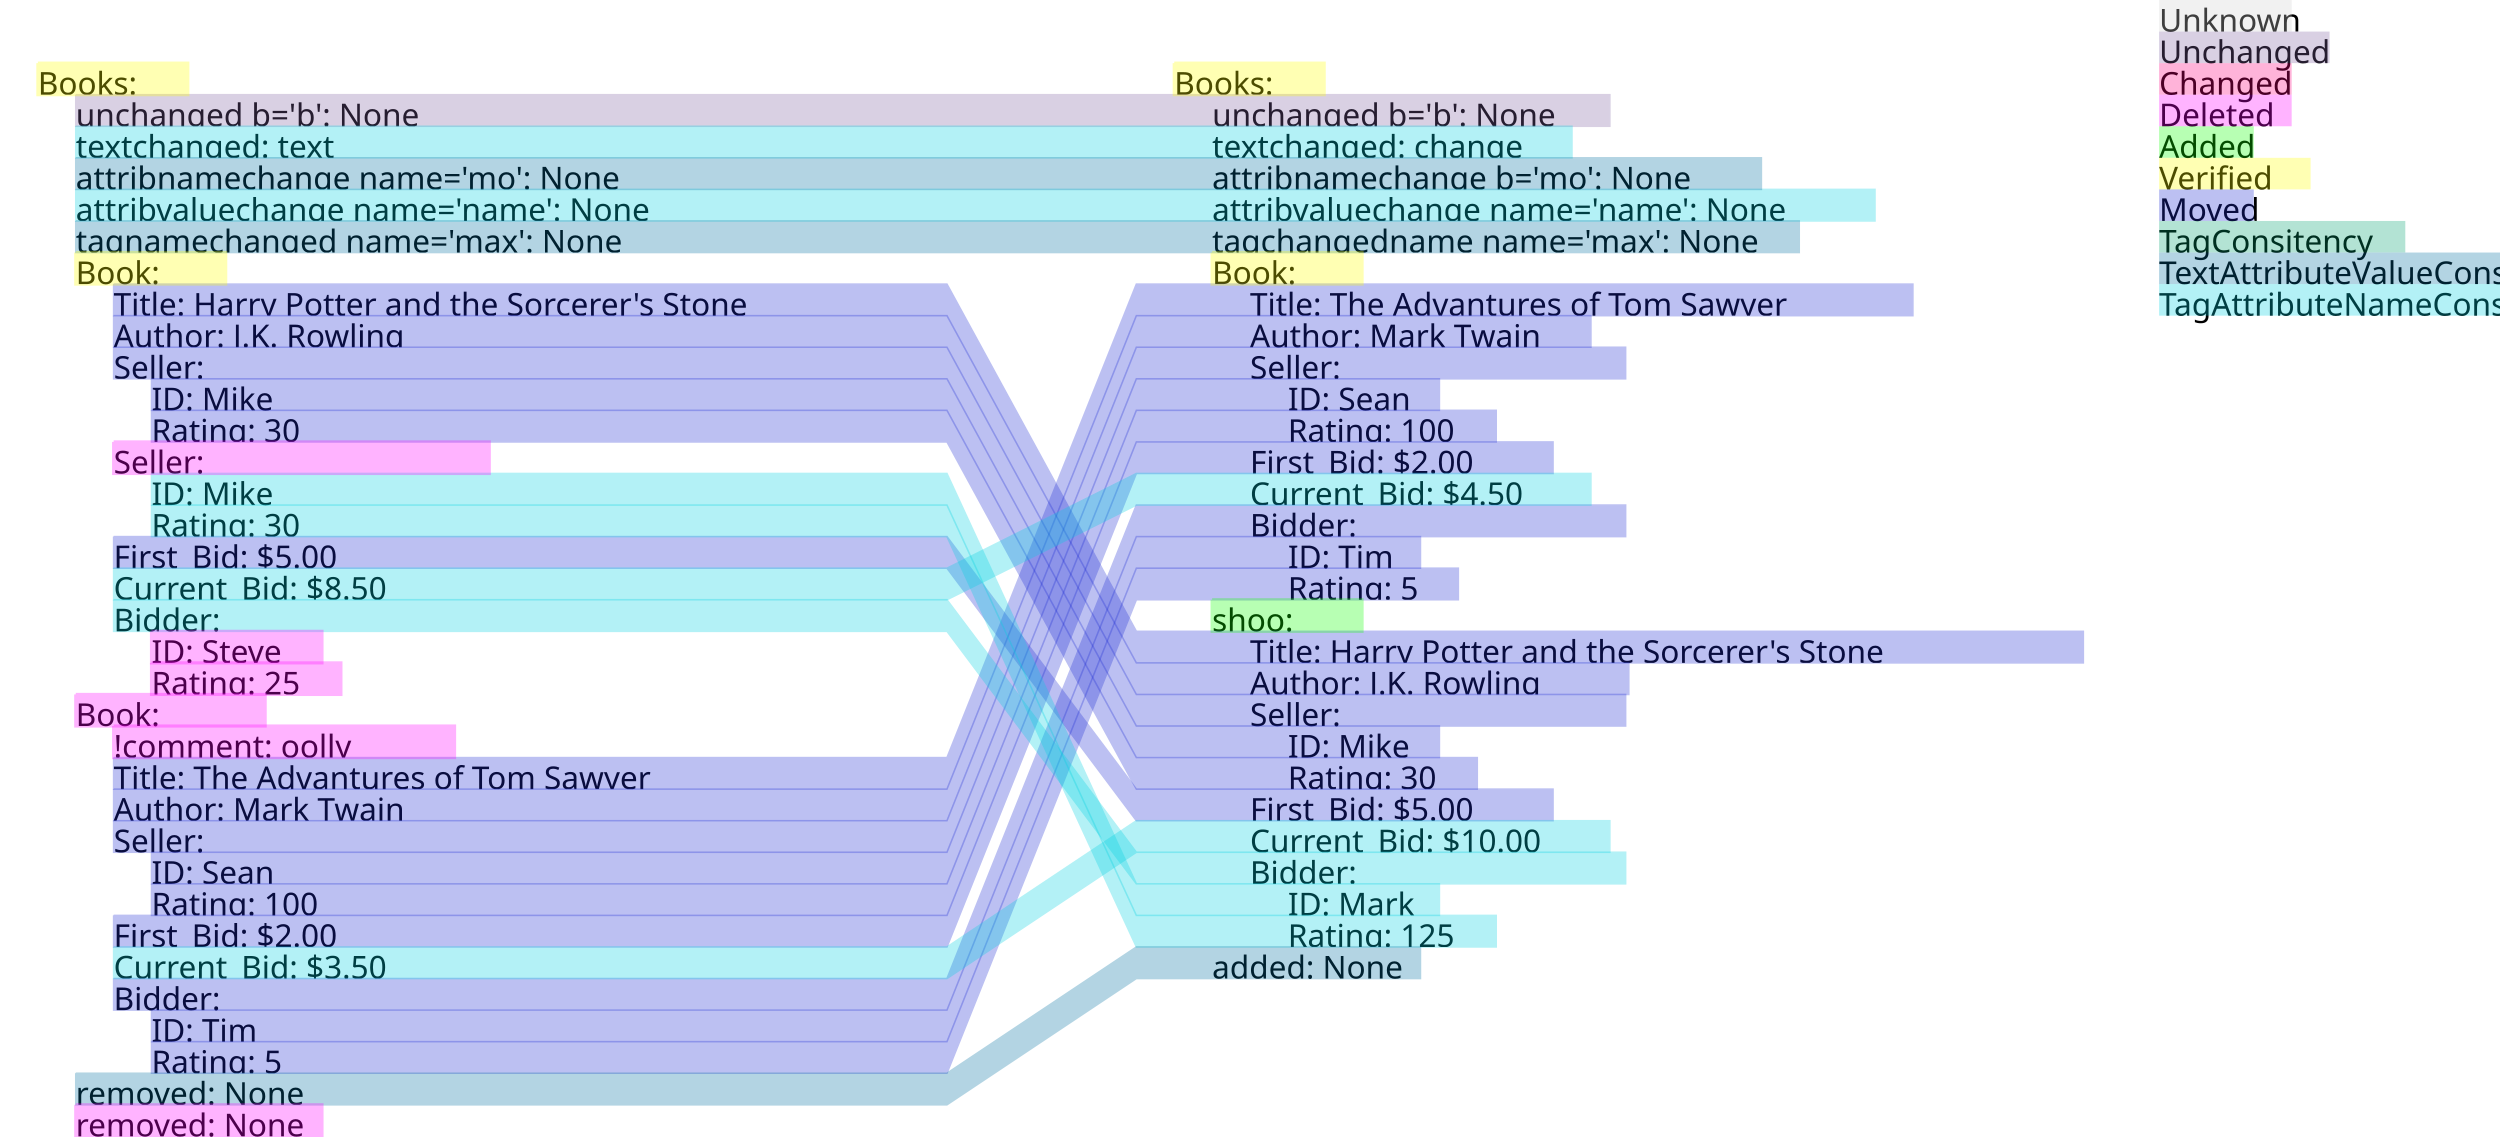
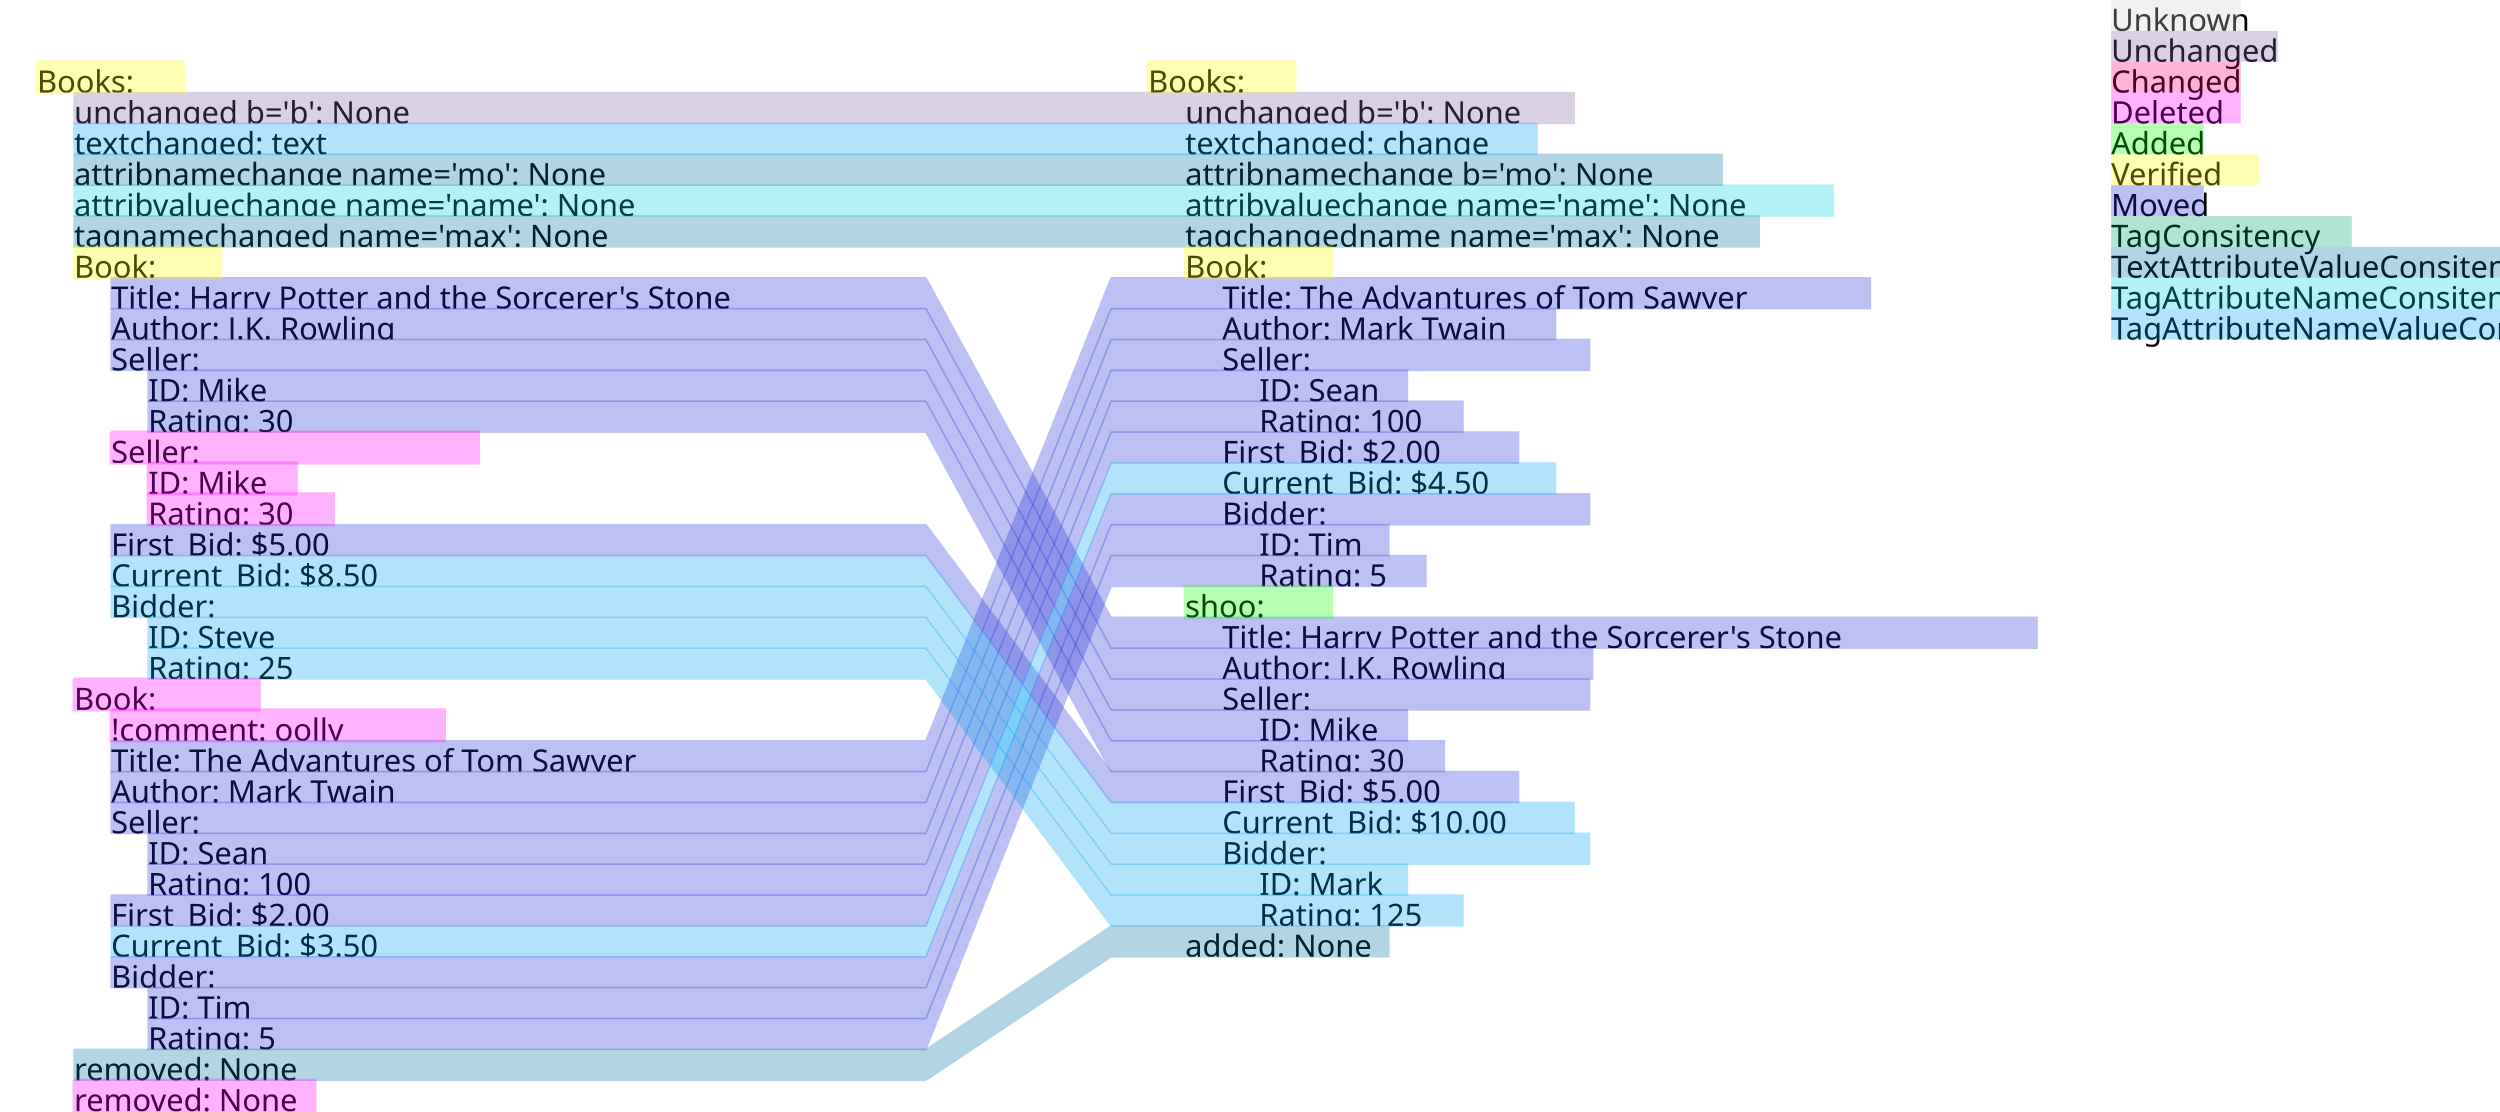
- <svg xmlns="http://www.w3.org/2000/svg" baseProfile="full" height="360.0" version="1.1" viewBox="0,0,792.0,360.0" width="792.0">
+ <svg xmlns="http://www.w3.org/2000/svg" baseProfile="full" height="360.0" version="1.1" viewBox="0,0,810.0,360.0" width="810.0">
  <defs />
  <svg baseProfile="full" height="100%" version="1.1" width="100%" x="0" y="0">
    <defs />
    <svg height="10.0" viewBox="0,0,47.5,10.0" width="47.5" x="12.0" y="20.0">
      <defs />
      <text font-family="Lucida Console" font-size="10" x="0" y="0">
        <tspan fill="black" x="0" y="10.0">Books: 
	</tspan>
      </text>
    </svg>
    <svg height="10.0" viewBox="0,0,126.0,10.0" width="126.0" x="24.0" y="30.0">
      <defs />
      <text font-family="Lucida Console" font-size="10" x="0" y="0">
        <tspan fill="black" x="0" y="10.0">unchanged b='b': None</tspan>
      </text>
    </svg>
    <svg height="10.0" viewBox="0,0,102.0,10.0" width="102.0" x="24.0" y="40.0">
      <defs />
      <text font-family="Lucida Console" font-size="10" x="0" y="0">
        <tspan fill="black" x="0" y="10.0">textchanged: text</tspan>
      </text>
    </svg>
    <svg height="10.0" viewBox="0,0,192.0,10.0" width="192.0" x="24.0" y="50.0">
      <defs />
      <text font-family="Lucida Console" font-size="10" x="0" y="0">
        <tspan fill="black" x="0" y="10.0">attribnamechange name='mo': None</tspan>
      </text>
    </svg>
    <svg height="10.0" viewBox="0,0,210.0,10.0" width="210.0" x="24.0" y="60.0">
      <defs />
      <text font-family="Lucida Console" font-size="10" x="0" y="0">
        <tspan fill="black" x="0" y="10.0">attribvaluechange name='name': None</tspan>
      </text>
    </svg>
    <svg height="10.0" viewBox="0,0,186.0,10.0" width="186.0" x="24.0" y="70.0">
      <defs />
      <text font-family="Lucida Console" font-size="10" x="0" y="0">
        <tspan fill="black" x="0" y="10.0">tagnamechanged name='max': None</tspan>
      </text>
    </svg>
    <svg height="10.0" viewBox="0,0,47.5,10.0" width="47.5" x="24.0" y="80.0">
      <defs />
      <text font-family="Lucida Console" font-size="10" x="0" y="0">
        <tspan fill="black" x="0" y="10.0">Book: 
	</tspan>
      </text>
    </svg>
    <svg height="10.0" viewBox="0,0,264.0,10.0" width="264.0" x="36.0" y="90.0">
      <defs />
      <text font-family="Lucida Console" font-size="10" x="0" y="0">
        <tspan fill="black" x="0" y="10.0">Title: Harry Potter and the Sorcerer's Stone</tspan>
      </text>
    </svg>
    <svg height="10.0" viewBox="0,0,120.0,10.0" width="120.0" x="36.0" y="100.0">
      <defs />
      <text font-family="Lucida Console" font-size="10" x="0" y="0">
        <tspan fill="black" x="0" y="10.0">Author: J.K. Rowling</tspan>
      </text>
    </svg>
    <svg height="10.0" viewBox="0,0,119.0,10.0" width="119.0" x="36.0" y="110.0">
      <defs />
      <text font-family="Lucida Console" font-size="10" x="0" y="0">
        <tspan fill="black" x="0" y="10.0">Seller: 
	    </tspan>
      </text>
    </svg>
    <svg height="10.0" viewBox="0,0,48.0,10.0" width="48.0" x="48.0" y="120.0">
      <defs />
      <text font-family="Lucida Console" font-size="10" x="0" y="0">
        <tspan fill="black" x="0" y="10.0">ID: Mike</tspan>
      </text>
    </svg>
    <svg height="10.0" viewBox="0,0,60.0,10.0" width="60.0" x="48.0" y="130.0">
      <defs />
      <text font-family="Lucida Console" font-size="10" x="0" y="0">
        <tspan fill="black" x="0" y="10.0">Rating: 30</tspan>
      </text>
    </svg>
    <svg height="10.0" viewBox="0,0,119.0,10.0" width="119.0" x="36.0" y="140.0">
      <defs />
      <text font-family="Lucida Console" font-size="10" x="0" y="0">
        <tspan fill="black" x="0" y="10.0">Seller: 
	    </tspan>
      </text>
    </svg>
    <svg height="10.0" viewBox="0,0,48.0,10.0" width="48.0" x="48.0" y="150.0">
      <defs />
      <text font-family="Lucida Console" font-size="10" x="0" y="0">
        <tspan fill="black" x="0" y="10.0">ID: Mike</tspan>
      </text>
    </svg>
    <svg height="10.0" viewBox="0,0,60.0,10.0" width="60.0" x="48.0" y="160.0">
      <defs />
      <text font-family="Lucida Console" font-size="10" x="0" y="0">
        <tspan fill="black" x="0" y="10.0">Rating: 30</tspan>
      </text>
    </svg>
    <svg height="10.0" viewBox="0,0,96.0,10.0" width="96.0" x="36.0" y="170.0">
      <defs />
      <text font-family="Lucida Console" font-size="10" x="0" y="0">
        <tspan fill="black" x="0" y="10.0">First_Bid: $5.00</tspan>
      </text>
    </svg>
    <svg height="10.0" viewBox="0,0,108.0,10.0" width="108.0" x="36.0" y="180.0">
      <defs />
      <text font-family="Lucida Console" font-size="10" x="0" y="0">
        <tspan fill="black" x="0" y="10.0">Current_Bid: $8.50</tspan>
      </text>
    </svg>
    <svg height="10.0" viewBox="0,0,119.0,10.0" width="119.0" x="36.0" y="190.0">
      <defs />
      <text font-family="Lucida Console" font-size="10" x="0" y="0">
        <tspan fill="black" x="0" y="10.0">Bidder: 
	    </tspan>
      </text>
    </svg>
    <svg height="10.0" viewBox="0,0,54.0,10.0" width="54.0" x="48.0" y="200.0">
      <defs />
      <text font-family="Lucida Console" font-size="10" x="0" y="0">
        <tspan fill="black" x="0" y="10.0">ID: Steve</tspan>
      </text>
    </svg>
    <svg height="10.0" viewBox="0,0,60.0,10.0" width="60.0" x="48.0" y="210.0">
      <defs />
      <text font-family="Lucida Console" font-size="10" x="0" y="0">
        <tspan fill="black" x="0" y="10.0">Rating: 25</tspan>
      </text>
    </svg>
    <svg height="10.0" viewBox="0,0,60.0,10.0" width="60.0" x="24.0" y="220.0">
      <defs />
      <text font-family="Lucida Console" font-size="10" x="0" y="0">
        <tspan fill="black" x="0" y="10.0">Book: 
    </tspan>
      </text>
    </svg>
    <svg height="10.0" viewBox="0,0,108.0,10.0" width="108.0" x="36.0" y="230.0">
      <defs />
      <text font-family="Lucida Console" font-size="10" x="0" y="0">
        <tspan fill="black" x="0" y="10.0">!comment:  oolly  </tspan>
      </text>
    </svg>
    <svg height="10.0" viewBox="0,0,210.0,10.0" width="210.0" x="36.0" y="240.0">
      <defs />
      <text font-family="Lucida Console" font-size="10" x="0" y="0">
        <tspan fill="black" x="0" y="10.0">Title: The Advantures of Tom Sawyer</tspan>
      </text>
    </svg>
    <svg height="10.0" viewBox="0,0,108.0,10.0" width="108.0" x="36.0" y="250.0">
      <defs />
      <text font-family="Lucida Console" font-size="10" x="0" y="0">
        <tspan fill="black" x="0" y="10.0">Author: Mark Twain</tspan>
      </text>
    </svg>
    <svg height="10.0" viewBox="0,0,119.0,10.0" width="119.0" x="36.0" y="260.0">
      <defs />
      <text font-family="Lucida Console" font-size="10" x="0" y="0">
        <tspan fill="black" x="0" y="10.0">Seller: 
	    </tspan>
      </text>
    </svg>
    <svg height="10.0" viewBox="0,0,48.0,10.0" width="48.0" x="48.0" y="270.0">
      <defs />
      <text font-family="Lucida Console" font-size="10" x="0" y="0">
        <tspan fill="black" x="0" y="10.0">ID: Sean</tspan>
      </text>
    </svg>
    <svg height="10.0" viewBox="0,0,66.0,10.0" width="66.0" x="48.0" y="280.0">
      <defs />
      <text font-family="Lucida Console" font-size="10" x="0" y="0">
        <tspan fill="black" x="0" y="10.0">Rating: 100</tspan>
      </text>
    </svg>
    <svg height="10.0" viewBox="0,0,96.0,10.0" width="96.0" x="36.0" y="290.0">
      <defs />
      <text font-family="Lucida Console" font-size="10" x="0" y="0">
        <tspan fill="black" x="0" y="10.0">First_Bid: $2.00</tspan>
      </text>
    </svg>
    <svg height="10.0" viewBox="0,0,108.0,10.0" width="108.0" x="36.0" y="300.0">
      <defs />
      <text font-family="Lucida Console" font-size="10" x="0" y="0">
        <tspan fill="black" x="0" y="10.0">Current_Bid: $3.50</tspan>
      </text>
    </svg>
    <svg height="10.0" viewBox="0,0,119.0,10.0" width="119.0" x="36.0" y="310.0">
      <defs />
      <text font-family="Lucida Console" font-size="10" x="0" y="0">
        <tspan fill="black" x="0" y="10.0">Bidder: 
	    </tspan>
      </text>
    </svg>
    <svg height="10.0" viewBox="0,0,42.0,10.0" width="42.0" x="48.0" y="320.0">
      <defs />
      <text font-family="Lucida Console" font-size="10" x="0" y="0">
        <tspan fill="black" x="0" y="10.0">ID: Tim</tspan>
      </text>
    </svg>
    <svg height="10.0" viewBox="0,0,54.0,10.0" width="54.0" x="48.0" y="330.0">
      <defs />
      <text font-family="Lucida Console" font-size="10" x="0" y="0">
        <tspan fill="black" x="0" y="10.0">Rating: 5</tspan>
      </text>
    </svg>
    <svg height="10.0" viewBox="0,0,78.0,10.0" width="78.0" x="24.0" y="340.0">
      <defs />
      <text font-family="Lucida Console" font-size="10" x="0" y="0">
        <tspan fill="black" x="0" y="10.0">removed: None</tspan>
      </text>
    </svg>
    <svg height="10.0" viewBox="0,0,78.0,10.0" width="78.0" x="24.0" y="350.0">
      <defs />
      <text font-family="Lucida Console" font-size="10" x="0" y="0">
        <tspan fill="black" x="0" y="10.0">removed: None</tspan>
      </text>
    </svg>
  </svg>
  <svg baseProfile="full" height="100%" version="1.1" width="100%" x="360.0" y="0">
    <defs />
    <svg height="10.0" viewBox="0,0,47.5,10.0" width="47.5" x="12.0" y="20.0">
      <defs />
      <text font-family="Lucida Console" font-size="10" x="0" y="0">
        <tspan fill="black" x="0" y="10.0">Books: 
	</tspan>
      </text>
    </svg>
    <svg height="10.0" viewBox="0,0,126.0,10.0" width="126.0" x="24.0" y="30.0">
      <defs />
      <text font-family="Lucida Console" font-size="10" x="0" y="0">
        <tspan fill="black" x="0" y="10.0">unchanged b='b': None</tspan>
      </text>
    </svg>
    <svg height="10.0" viewBox="0,0,114.0,10.0" width="114.0" x="24.0" y="40.0">
      <defs />
      <text font-family="Lucida Console" font-size="10" x="0" y="0">
        <tspan fill="black" x="0" y="10.0">textchanged: change</tspan>
      </text>
    </svg>
    <svg height="10.0" viewBox="0,0,174.0,10.0" width="174.0" x="24.0" y="50.0">
      <defs />
      <text font-family="Lucida Console" font-size="10" x="0" y="0">
        <tspan fill="black" x="0" y="10.0">attribnamechange b='mo': None</tspan>
      </text>
    </svg>
    <svg height="10.0" viewBox="0,0,210.0,10.0" width="210.0" x="24.0" y="60.0">
      <defs />
      <text font-family="Lucida Console" font-size="10" x="0" y="0">
        <tspan fill="black" x="0" y="10.0">attribvaluechange name='name': None</tspan>
      </text>
    </svg>
    <svg height="10.0" viewBox="0,0,186.0,10.0" width="186.0" x="24.0" y="70.0">
      <defs />
      <text font-family="Lucida Console" font-size="10" x="0" y="0">
        <tspan fill="black" x="0" y="10.0">tagchangedname name='max': None</tspan>
      </text>
    </svg>
    <svg height="10.0" viewBox="0,0,47.5,10.0" width="47.5" x="24.0" y="80.0">
      <defs />
      <text font-family="Lucida Console" font-size="10" x="0" y="0">
        <tspan fill="black" x="0" y="10.0">Book: 
	</tspan>
      </text>
    </svg>
    <svg height="10.0" viewBox="0,0,210.0,10.0" width="210.0" x="36.0" y="90.0">
      <defs />
      <text font-family="Lucida Console" font-size="10" x="0" y="0">
        <tspan fill="black" x="0" y="10.0">Title: The Advantures of Tom Sawyer</tspan>
      </text>
    </svg>
    <svg height="10.0" viewBox="0,0,108.0,10.0" width="108.0" x="36.0" y="100.0">
      <defs />
      <text font-family="Lucida Console" font-size="10" x="0" y="0">
        <tspan fill="black" x="0" y="10.0">Author: Mark Twain</tspan>
      </text>
    </svg>
    <svg height="10.0" viewBox="0,0,119.0,10.0" width="119.0" x="36.0" y="110.0">
      <defs />
      <text font-family="Lucida Console" font-size="10" x="0" y="0">
        <tspan fill="black" x="0" y="10.0">Seller: 
	    </tspan>
      </text>
    </svg>
    <svg height="10.0" viewBox="0,0,48.0,10.0" width="48.0" x="48.0" y="120.0">
      <defs />
      <text font-family="Lucida Console" font-size="10" x="0" y="0">
        <tspan fill="black" x="0" y="10.0">ID: Sean</tspan>
      </text>
    </svg>
    <svg height="10.0" viewBox="0,0,66.0,10.0" width="66.0" x="48.0" y="130.0">
      <defs />
      <text font-family="Lucida Console" font-size="10" x="0" y="0">
        <tspan fill="black" x="0" y="10.0">Rating: 100</tspan>
      </text>
    </svg>
    <svg height="10.0" viewBox="0,0,96.0,10.0" width="96.0" x="36.0" y="140.0">
      <defs />
      <text font-family="Lucida Console" font-size="10" x="0" y="0">
        <tspan fill="black" x="0" y="10.0">First_Bid: $2.00</tspan>
      </text>
    </svg>
    <svg height="10.0" viewBox="0,0,108.0,10.0" width="108.0" x="36.0" y="150.0">
      <defs />
      <text font-family="Lucida Console" font-size="10" x="0" y="0">
        <tspan fill="black" x="0" y="10.0">Current_Bid: $4.50</tspan>
      </text>
    </svg>
    <svg height="10.0" viewBox="0,0,119.0,10.0" width="119.0" x="36.0" y="160.0">
      <defs />
      <text font-family="Lucida Console" font-size="10" x="0" y="0">
        <tspan fill="black" x="0" y="10.0">Bidder: 
	    </tspan>
      </text>
    </svg>
    <svg height="10.0" viewBox="0,0,42.0,10.0" width="42.0" x="48.0" y="170.0">
      <defs />
      <text font-family="Lucida Console" font-size="10" x="0" y="0">
        <tspan fill="black" x="0" y="10.0">ID: Tim</tspan>
      </text>
    </svg>
    <svg height="10.0" viewBox="0,0,54.0,10.0" width="54.0" x="48.0" y="180.0">
      <defs />
      <text font-family="Lucida Console" font-size="10" x="0" y="0">
        <tspan fill="black" x="0" y="10.0">Rating: 5</tspan>
      </text>
    </svg>
    <svg height="10.0" viewBox="0,0,47.5,10.0" width="47.5" x="24.0" y="190.0">
      <defs />
      <text font-family="Lucida Console" font-size="10" x="0" y="0">
        <tspan fill="black" x="0" y="10.0">shoo: 
	</tspan>
      </text>
    </svg>
    <svg height="10.0" viewBox="0,0,264.0,10.0" width="264.0" x="36.0" y="200.0">
      <defs />
      <text font-family="Lucida Console" font-size="10" x="0" y="0">
        <tspan fill="black" x="0" y="10.0">Title: Harry Potter and the Sorcerer's Stone</tspan>
      </text>
    </svg>
    <svg height="10.0" viewBox="0,0,120.0,10.0" width="120.0" x="36.0" y="210.0">
      <defs />
      <text font-family="Lucida Console" font-size="10" x="0" y="0">
        <tspan fill="black" x="0" y="10.0">Author: J.K. Rowling</tspan>
      </text>
    </svg>
    <svg height="10.0" viewBox="0,0,119.0,10.0" width="119.0" x="36.0" y="220.0">
      <defs />
      <text font-family="Lucida Console" font-size="10" x="0" y="0">
        <tspan fill="black" x="0" y="10.0">Seller: 
	    </tspan>
      </text>
    </svg>
    <svg height="10.0" viewBox="0,0,48.0,10.0" width="48.0" x="48.0" y="230.0">
      <defs />
      <text font-family="Lucida Console" font-size="10" x="0" y="0">
        <tspan fill="black" x="0" y="10.0">ID: Mike</tspan>
      </text>
    </svg>
    <svg height="10.0" viewBox="0,0,60.0,10.0" width="60.0" x="48.0" y="240.0">
      <defs />
      <text font-family="Lucida Console" font-size="10" x="0" y="0">
        <tspan fill="black" x="0" y="10.0">Rating: 30</tspan>
      </text>
    </svg>
    <svg height="10.0" viewBox="0,0,96.0,10.0" width="96.0" x="36.0" y="250.0">
      <defs />
      <text font-family="Lucida Console" font-size="10" x="0" y="0">
        <tspan fill="black" x="0" y="10.0">First_Bid: $5.00</tspan>
      </text>
    </svg>
    <svg height="10.0" viewBox="0,0,114.0,10.0" width="114.0" x="36.0" y="260.0">
      <defs />
      <text font-family="Lucida Console" font-size="10" x="0" y="0">
        <tspan fill="black" x="0" y="10.0">Current_Bid: $10.00</tspan>
      </text>
    </svg>
    <svg height="10.0" viewBox="0,0,119.0,10.0" width="119.0" x="36.0" y="270.0">
      <defs />
      <text font-family="Lucida Console" font-size="10" x="0" y="0">
        <tspan fill="black" x="0" y="10.0">Bidder: 
	    </tspan>
      </text>
    </svg>
    <svg height="10.0" viewBox="0,0,48.0,10.0" width="48.0" x="48.0" y="280.0">
      <defs />
      <text font-family="Lucida Console" font-size="10" x="0" y="0">
        <tspan fill="black" x="0" y="10.0">ID: Mark</tspan>
      </text>
    </svg>
    <svg height="10.0" viewBox="0,0,66.0,10.0" width="66.0" x="48.0" y="290.0">
      <defs />
      <text font-family="Lucida Console" font-size="10" x="0" y="0">
        <tspan fill="black" x="0" y="10.0">Rating: 125</tspan>
      </text>
    </svg>
    <svg height="10.0" viewBox="0,0,66.0,10.0" width="66.0" x="24.0" y="300.0">
      <defs />
      <text font-family="Lucida Console" font-size="10" x="0" y="0">
        <tspan fill="black" x="0" y="10.0">added: None</tspan>
      </text>
    </svg>
  </svg>
  <svg baseProfile="full" height="100%" version="1.1" width="100%" x="660.0" y="0">
    <defs />
    <text fill="rgb(0,0,0)" font-family="Lucida Console" font-size="10" x="24.0" y="10.0">Unknown</text>
    <rect fill="rgb(208,208,208)" height="10.0" opacity="0.3" width="42.0" x="24.0" y="0.0" />
    <text fill="rgb(0,0,0)" font-family="Lucida Console" font-size="10" x="24.0" y="20.0">Unchanged</text>
    <rect fill="rgb(126,98,161)" height="10.0" opacity="0.3" width="54.0" x="24.0" y="10.0" />
    <text fill="rgb(0,0,0)" font-family="Lucida Console" font-size="10" x="24.0" y="30.0">Changed</text>
    <rect fill="rgb(255,0,128)" height="10.0" opacity="0.3" width="42.0" x="24.0" y="20.0" />
    <text fill="rgb(0,0,0)" font-family="Lucida Console" font-size="10" x="24.0" y="40.0">Deleted</text>
    <rect fill="rgb(255,0,255)" height="10.0" opacity="0.3" width="42.0" x="24.0" y="30.0" />
    <text fill="rgb(0,0,0)" font-family="Lucida Console" font-size="10" x="24.0" y="50.0">Added</text>
    <rect fill="rgb(15,255,0)" height="10.0" opacity="0.3" width="30.0" x="24.0" y="40.0" />
    <text fill="rgb(0,0,0)" font-family="Lucida Console" font-size="10" x="24.0" y="60.0">Verified</text>
    <rect fill="rgb(255,255,0)" height="10.0" opacity="0.3" width="48.0" x="24.0" y="50.0" />
    <text fill="rgb(0,0,0)" font-family="Lucida Console" font-size="10" x="24.0" y="70.0">Moved</text>
    <rect fill="rgb(30,45,210)" height="10.0" opacity="0.3" width="30.0" x="24.0" y="60.0" />
    <text fill="rgb(0,0,0)" font-family="Lucida Console" font-size="10" x="24.0" y="80.0">TagConsitency</text>
    <rect fill="rgb(0,160,112)" height="10.0" opacity="0.3" width="78.0" x="24.0" y="70.0" />
    <text fill="rgb(0,0,0)" font-family="Lucida Console" font-size="10" x="24.0" y="90.0">TextAttributeValueConsitency</text>
    <rect fill="rgb(0,112,160)" height="10.0" opacity="0.3" width="168.0" x="24.0" y="80.0" />
    <text fill="rgb(0,0,0)" font-family="Lucida Console" font-size="10" x="24.0" y="100.0">TagAttributeNameConsitency</text>
    <rect fill="rgb(0,208,224)" height="10.0" opacity="0.3" width="156.0" x="24.0" y="90.0" />
+     <text fill="rgb(0,0,0)" font-family="Lucida Console" font-size="10" x="24.0" y="110.0">TagAttributeNameValueConsitency</text>
+     <rect fill="rgb(0,160,240)" height="10.0" opacity="0.3" width="186.0" x="24.0" y="100.0" />
  </svg>
  <polyline fill="rgb(30,45,210)" opacity="0.3" points="36.0,90.0 300.0,90.0 360.0,200.0 660.0,200.0 660.0,210.0 360.0,210.0 300.0,100.0 36.0,100.0 36.0,90.0" stroke="rgb(30,45,210)" stroke-width="0.5" />
  <polyline fill="rgb(30,45,210)" opacity="0.3" points="36.0,100.0 300.0,100.0 360.0,210.0 516.0,210.0 516.0,220.0 360.0,220.0 300.0,110.0 36.0,110.0 36.0,100.0" stroke="rgb(30,45,210)" stroke-width="0.5" />
  <polyline fill="rgb(30,45,210)" opacity="0.3" points="36.0,110.0 300.0,110.0 360.0,220.0 515.0,220.0 515.0,230.0 360.0,230.0 300.0,120.0 36.0,120.0 36.0,110.0" stroke="rgb(30,45,210)" stroke-width="0.5" />
  <polyline fill="rgb(30,45,210)" opacity="0.3" points="48.0,120.0 300.0,120.0 360.0,230.0 456.0,230.0 456.0,240.0 360.0,240.0 300.0,130.0 48.0,130.0 48.0,120.0" stroke="rgb(30,45,210)" stroke-width="0.5" />
  <polyline fill="rgb(30,45,210)" opacity="0.3" points="48.0,130.0 300.0,130.0 360.0,240.0 468.0,240.0 468.0,250.0 360.0,250.0 300.0,140.0 48.0,140.0 48.0,130.0" stroke="rgb(30,45,210)" stroke-width="0.5" />
  <polyline fill="rgb(30,45,210)" opacity="0.3" points="36.0,170.0 300.0,170.0 360.0,250.0 492.0,250.0 492.0,260.0 360.0,260.0 300.0,180.0 36.0,180.0 36.0,170.0" stroke="rgb(30,45,210)" stroke-width="0.5" />
  <polyline fill="rgb(30,45,210)" opacity="0.3" points="36.0,240.0 300.0,240.0 360.0,90.0 606.0,90.0 606.0,100.0 360.0,100.0 300.0,250.0 36.0,250.0 36.0,240.0" stroke="rgb(30,45,210)" stroke-width="0.5" />
  <polyline fill="rgb(30,45,210)" opacity="0.3" points="36.0,250.0 300.0,250.0 360.0,100.0 504.0,100.0 504.0,110.0 360.0,110.0 300.0,260.0 36.0,260.0 36.0,250.0" stroke="rgb(30,45,210)" stroke-width="0.5" />
  <polyline fill="rgb(30,45,210)" opacity="0.3" points="36.0,260.0 300.0,260.0 360.0,110.0 515.0,110.0 515.0,120.0 360.0,120.0 300.0,270.0 36.0,270.0 36.0,260.0" stroke="rgb(30,45,210)" stroke-width="0.5" />
  <polyline fill="rgb(30,45,210)" opacity="0.3" points="48.0,270.0 300.0,270.0 360.0,120.0 456.0,120.0 456.0,130.0 360.0,130.0 300.0,280.0 48.0,280.0 48.0,270.0" stroke="rgb(30,45,210)" stroke-width="0.5" />
  <polyline fill="rgb(30,45,210)" opacity="0.3" points="48.0,280.0 300.0,280.0 360.0,130.0 474.0,130.0 474.0,140.0 360.0,140.0 300.0,290.0 48.0,290.0 48.0,280.0" stroke="rgb(30,45,210)" stroke-width="0.5" />
  <polyline fill="rgb(30,45,210)" opacity="0.3" points="36.0,290.0 300.0,290.0 360.0,140.0 492.0,140.0 492.0,150.0 360.0,150.0 300.0,300.0 36.0,300.0 36.0,290.0" stroke="rgb(30,45,210)" stroke-width="0.5" />
  <polyline fill="rgb(30,45,210)" opacity="0.3" points="36.0,310.0 300.0,310.0 360.0,160.0 515.0,160.0 515.0,170.0 360.0,170.0 300.0,320.0 36.0,320.0 36.0,310.0" stroke="rgb(30,45,210)" stroke-width="0.5" />
  <polyline fill="rgb(30,45,210)" opacity="0.3" points="48.0,320.0 300.0,320.0 360.0,170.0 450.0,170.0 450.0,180.0 360.0,180.0 300.0,330.0 48.0,330.0 48.0,320.0" stroke="rgb(30,45,210)" stroke-width="0.5" />
  <polyline fill="rgb(30,45,210)" opacity="0.3" points="48.0,330.0 300.0,330.0 360.0,180.0 462.0,180.0 462.0,190.0 360.0,190.0 300.0,340.0 48.0,340.0 48.0,330.0" stroke="rgb(30,45,210)" stroke-width="0.5" />
  <polyline fill="rgb(126,98,161)" opacity="0.3" points="24.0,30.0 300.0,30.0 360.0,30.0 510.0,30.0 510.0,40.0 360.0,40.0 300.0,40.0 24.0,40.0 24.0,30.0" stroke="rgb(126,98,161)" stroke-width="0.5" />
-   <polyline fill="rgb(0,208,224)" opacity="0.3" points="24.0,40.0 300.0,40.0 360.0,40.0 498.0,40.0 498.0,50.0 360.0,50.0 300.0,50.0 24.0,50.0 24.0,40.0" stroke="rgb(0,208,224)" stroke-width="0.5" />
  <polyline fill="rgb(0,208,224)" opacity="0.3" points="24.0,60.0 300.0,60.0 360.0,60.0 594.0,60.0 594.0,70.0 360.0,70.0 300.0,70.0 24.0,70.0 24.0,60.0" stroke="rgb(0,208,224)" stroke-width="0.5" />
-   <polyline fill="rgb(0,208,224)" opacity="0.3" points="48.0,150.0 300.0,150.0 360.0,280.0 456.0,280.0 456.0,290.0 360.0,290.0 300.0,160.0 48.0,160.0 48.0,150.0" stroke="rgb(0,208,224)" stroke-width="0.5" />
-   <polyline fill="rgb(0,208,224)" opacity="0.3" points="48.0,160.0 300.0,160.0 360.0,290.0 474.0,290.0 474.0,300.0 360.0,300.0 300.0,170.0 48.0,170.0 48.0,160.0" stroke="rgb(0,208,224)" stroke-width="0.5" />
-   <polyline fill="rgb(0,208,224)" opacity="0.3" points="36.0,180.0 300.0,180.0 360.0,150.0 504.0,150.0 504.0,160.0 360.0,160.0 300.0,190.0 36.0,190.0 36.0,180.0" stroke="rgb(0,208,224)" stroke-width="0.5" />
-   <polyline fill="rgb(0,208,224)" opacity="0.3" points="36.0,190.0 300.0,190.0 360.0,270.0 515.0,270.0 515.0,280.0 360.0,280.0 300.0,200.0 36.0,200.0 36.0,190.0" stroke="rgb(0,208,224)" stroke-width="0.5" />
-   <polyline fill="rgb(0,208,224)" opacity="0.3" points="36.0,300.0 300.0,300.0 360.0,260.0 510.0,260.0 510.0,270.0 360.0,270.0 300.0,310.0 36.0,310.0 36.0,300.0" stroke="rgb(0,208,224)" stroke-width="0.5" />
  <polyline fill="rgb(0,112,160)" opacity="0.3" points="24.0,50.0 300.0,50.0 360.0,50.0 558.0,50.0 558.0,60.0 360.0,60.0 300.0,60.0 24.0,60.0 24.0,50.0" stroke="rgb(0,112,160)" stroke-width="0.5" />
  <polyline fill="rgb(0,112,160)" opacity="0.3" points="24.0,70.0 300.0,70.0 360.0,70.0 570.0,70.0 570.0,80.0 360.0,80.0 300.0,80.0 24.0,80.0 24.0,70.0" stroke="rgb(0,112,160)" stroke-width="0.5" />
  <polyline fill="rgb(0,112,160)" opacity="0.3" points="24.0,340.0 300.0,340.0 360.0,300.0 450.0,300.0 450.0,310.0 360.0,310.0 300.0,350.0 24.0,350.0 24.0,340.0" stroke="rgb(0,112,160)" stroke-width="0.5" />
+   <polyline fill="rgb(0,160,240)" opacity="0.3" points="24.0,40.0 300.0,40.0 360.0,40.0 498.0,40.0 498.0,50.0 360.0,50.0 300.0,50.0 24.0,50.0 24.0,40.0" stroke="rgb(0,160,240)" stroke-width="0.5" />
+   <polyline fill="rgb(0,160,240)" opacity="0.3" points="36.0,180.0 300.0,180.0 360.0,260.0 510.0,260.0 510.0,270.0 360.0,270.0 300.0,190.0 36.0,190.0 36.0,180.0" stroke="rgb(0,160,240)" stroke-width="0.5" />
+   <polyline fill="rgb(0,160,240)" opacity="0.3" points="36.0,190.0 300.0,190.0 360.0,270.0 515.0,270.0 515.0,280.0 360.0,280.0 300.0,200.0 36.0,200.0 36.0,190.0" stroke="rgb(0,160,240)" stroke-width="0.5" />
+   <polyline fill="rgb(0,160,240)" opacity="0.3" points="48.0,200.0 300.0,200.0 360.0,280.0 456.0,280.0 456.0,290.0 360.0,290.0 300.0,210.0 48.0,210.0 48.0,200.0" stroke="rgb(0,160,240)" stroke-width="0.5" />
+   <polyline fill="rgb(0,160,240)" opacity="0.3" points="48.0,210.0 300.0,210.0 360.0,290.0 474.0,290.0 474.0,300.0 360.0,300.0 300.0,220.0 48.0,220.0 48.0,210.0" stroke="rgb(0,160,240)" stroke-width="0.5" />
+   <polyline fill="rgb(0,160,240)" opacity="0.3" points="36.0,300.0 300.0,300.0 360.0,150.0 504.0,150.0 504.0,160.0 360.0,160.0 300.0,310.0 36.0,310.0 36.0,300.0" stroke="rgb(0,160,240)" stroke-width="0.5" />
  <polyline fill="rgb(15,255,0)" opacity="0.3" points="384.0,190.0 431.5,190.0 431.5,200.0 384.0,200.0 384.0,190.0" stroke="rgb(15,255,0)" stroke-width="1" />
  <polyline fill="rgb(255,0,255)" opacity="0.3" points="36.0,140.0 155.0,140.0 155.0,150.0 36.0,150.0 36.0,140.0" stroke="rgb(255,0,255)" stroke-width="1" />
-   <polyline fill="rgb(255,0,255)" opacity="0.3" points="48.0,200.0 102.0,200.0 102.0,210.0 48.0,210.0 48.0,200.0" stroke="rgb(255,0,255)" stroke-width="1" />
-   <polyline fill="rgb(255,0,255)" opacity="0.3" points="48.0,210.0 108.0,210.0 108.0,220.0 48.0,220.0 48.0,210.0" stroke="rgb(255,0,255)" stroke-width="1" />
+   <polyline fill="rgb(255,0,255)" opacity="0.3" points="48.0,150.0 96.0,150.0 96.0,160.0 48.0,160.0 48.0,150.0" stroke="rgb(255,0,255)" stroke-width="1" />
+   <polyline fill="rgb(255,0,255)" opacity="0.3" points="48.0,160.0 108.0,160.0 108.0,170.0 48.0,170.0 48.0,160.0" stroke="rgb(255,0,255)" stroke-width="1" />
  <polyline fill="rgb(255,0,255)" opacity="0.3" points="24.0,220.0 84.0,220.0 84.0,230.0 24.0,230.0 24.0,220.0" stroke="rgb(255,0,255)" stroke-width="1" />
  <polyline fill="rgb(255,0,255)" opacity="0.3" points="36.0,230.0 144.0,230.0 144.0,240.0 36.0,240.0 36.0,230.0" stroke="rgb(255,0,255)" stroke-width="1" />
  <polyline fill="rgb(255,0,255)" opacity="0.3" points="24.0,350.0 102.0,350.0 102.0,360.0 24.0,360.0 24.0,350.0" stroke="rgb(255,0,255)" stroke-width="1" />
  <polyline fill="rgb(255,255,0)" opacity="0.3" points="372.0,20.0 419.5,20.0 419.5,30.0 372.0,30.0 372.0,20.0" stroke="rgb(255,255,0)" stroke-width="1" />
  <polyline fill="rgb(255,255,0)" opacity="0.3" points="384.0,80.0 431.5,80.0 431.5,90.0 384.0,90.0 384.0,80.0" stroke="rgb(255,255,0)" stroke-width="1" />
  <polyline fill="rgb(255,255,0)" opacity="0.3" points="12.0,20.0 59.5,20.0 59.5,30.0 12.0,30.0 12.0,20.0" stroke="rgb(255,255,0)" stroke-width="1" />
  <polyline fill="rgb(255,255,0)" opacity="0.3" points="24.0,80.0 71.5,80.0 71.5,90.0 24.0,90.0 24.0,80.0" stroke="rgb(255,255,0)" stroke-width="1" />
</svg>
